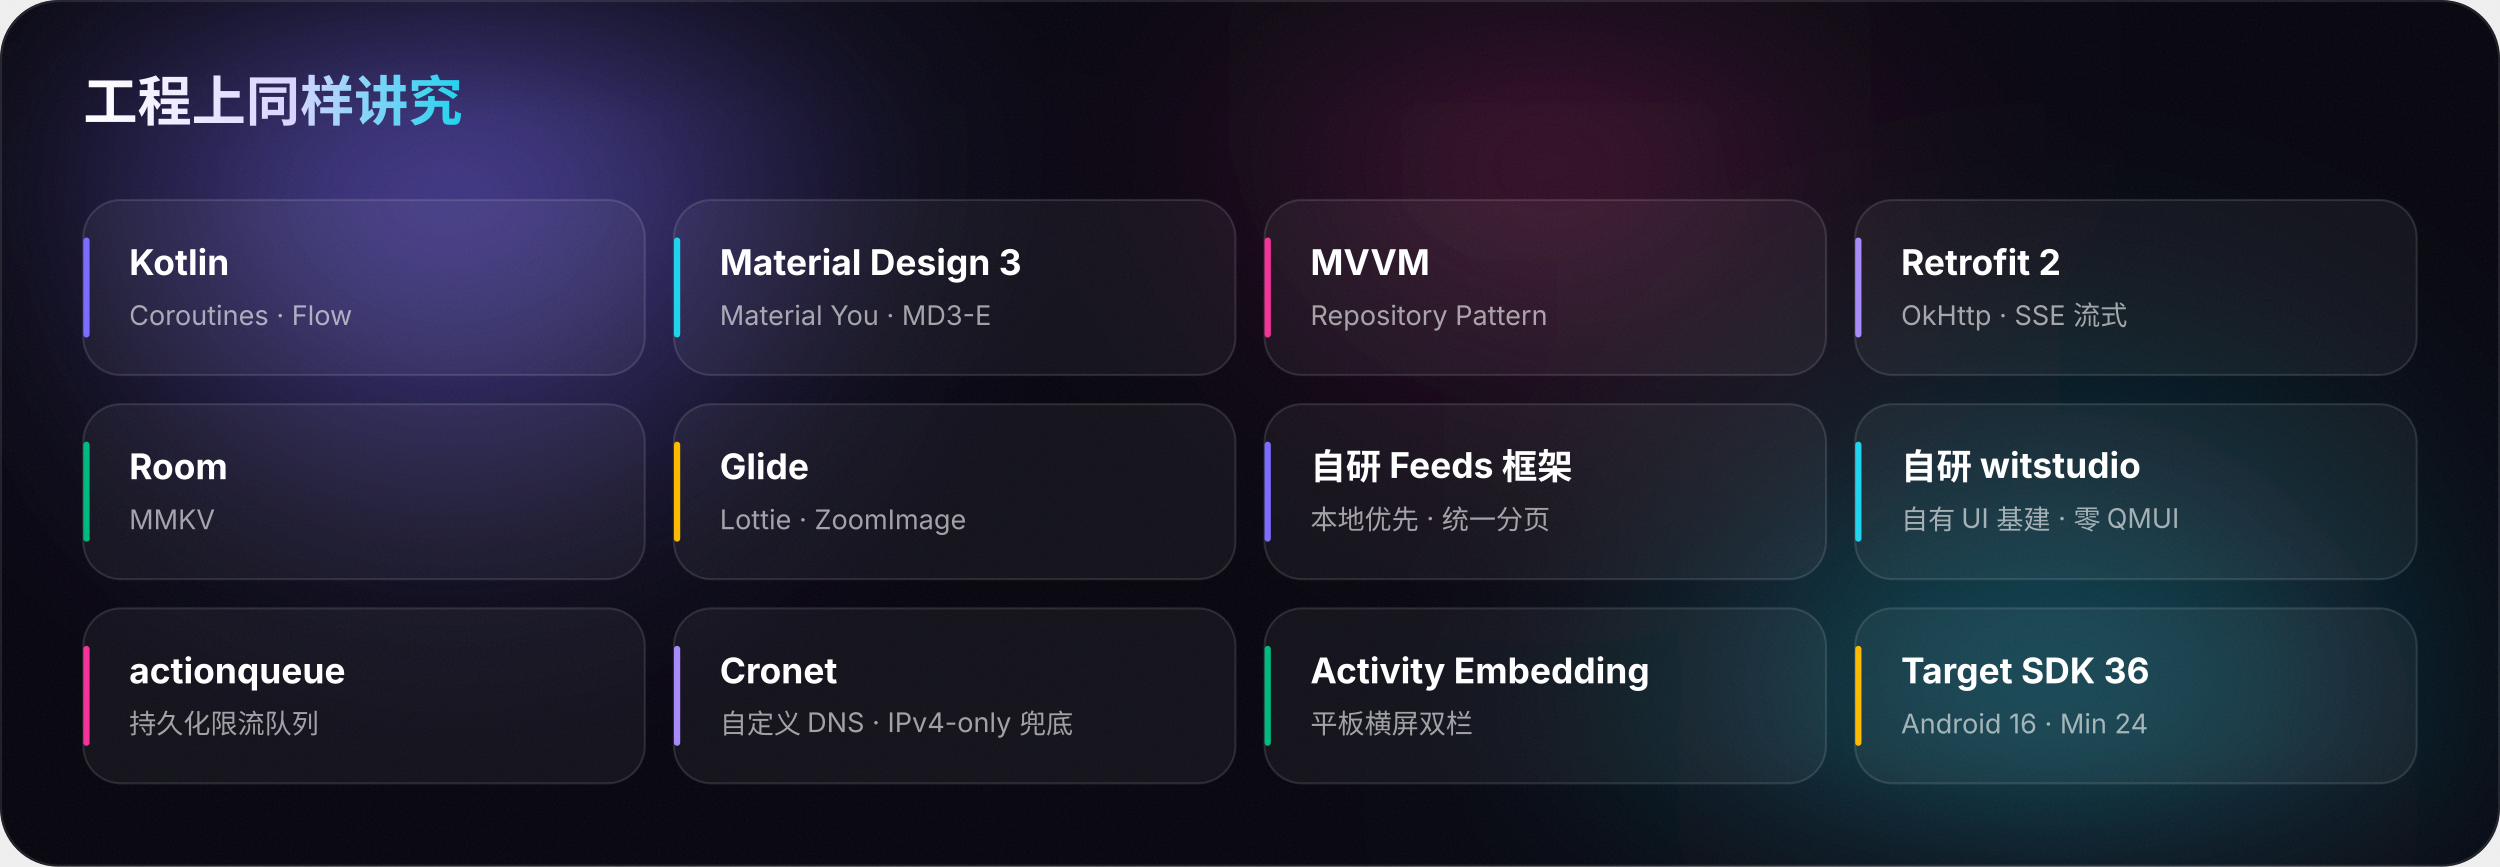
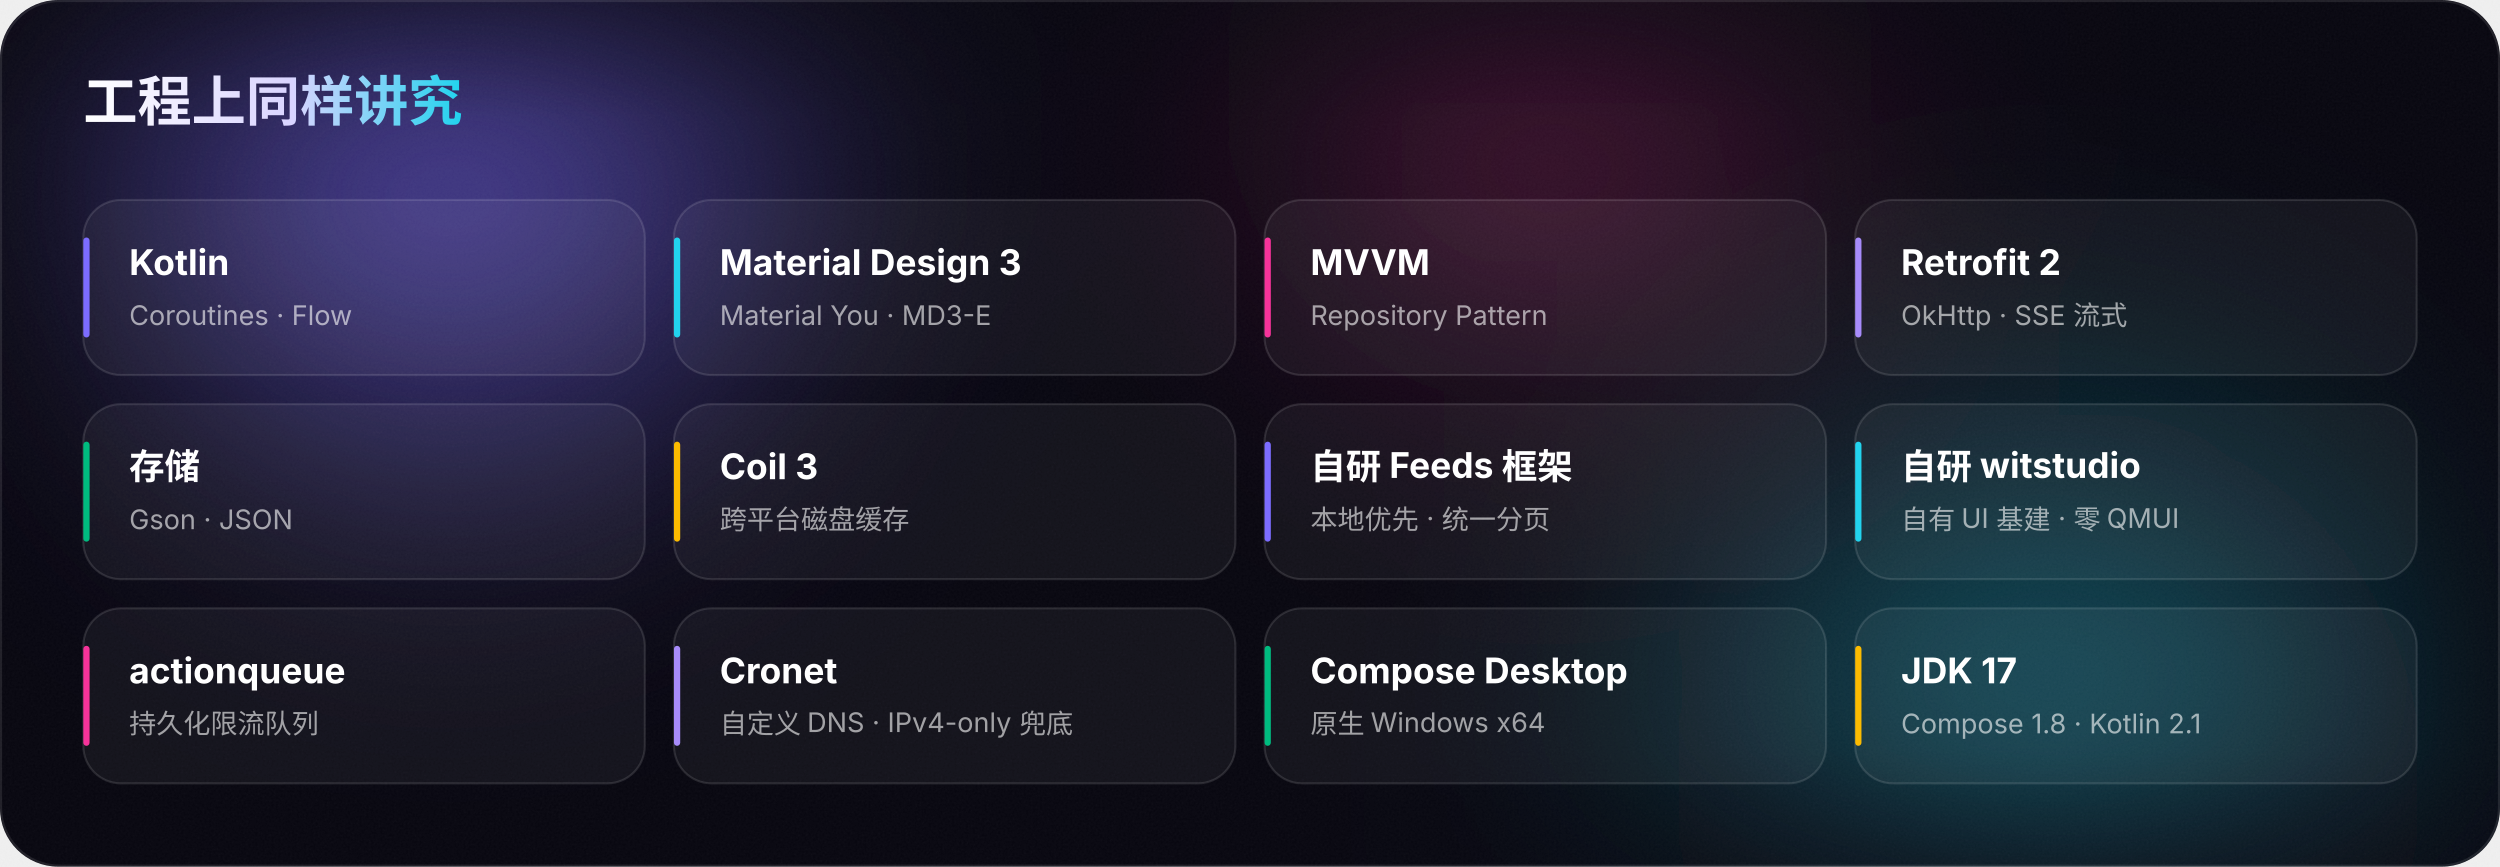
<svg xmlns="http://www.w3.org/2000/svg" width="1200" height="416" viewBox="0 0 1200 416" role="img" aria-label="工程上同样讲究">
  <defs>
    <linearGradient id="t-brand" x1="0" y1="0" x2="1" y2="1">
      <stop offset="0" stop-color="#7c6cff" />
      <stop offset="1" stop-color="#5b6ee1" />
    </linearGradient>
    <linearGradient id="t-text" x1="0" y1="0" x2="1" y2="0">
      <stop offset="0" stop-color="#ffffff" />
      <stop offset=".55" stop-color="#d9d4ff" />
      <stop offset="1" stop-color="#22d3ee" />
    </linearGradient>
    <radialGradient id="t-a1" cx=".5" cy=".5" r=".5">
      <stop offset="0" stop-color="#7c6cff" stop-opacity=".75" />
      <stop offset="1" stop-color="#7c6cff" stop-opacity="0" />
    </radialGradient>
    <radialGradient id="t-a2" cx=".5" cy=".5" r=".5">
      <stop offset="0" stop-color="#22d3ee" stop-opacity=".45" />
      <stop offset="1" stop-color="#22d3ee" stop-opacity="0" />
    </radialGradient>
    <radialGradient id="t-a3" cx=".5" cy=".5" r=".5">
      <stop offset="0" stop-color="#f6339a" stop-opacity=".35" />
      <stop offset="1" stop-color="#f6339a" stop-opacity="0" />
    </radialGradient>
    <filter id="t-blur" x="-50%" y="-50%" width="200%" height="200%">
      <feGaussianBlur stdDeviation="60" />
    </filter>
    <filter id="t-soft" x="-50%" y="-50%" width="200%" height="200%">
      <feGaussianBlur stdDeviation="22" />
    </filter>
    <filter id="t-grain" x="0" y="0" width="100%" height="100%">
      <feTurbulence type="fractalNoise" baseFrequency=".9" numOctaves="2" stitchTiles="stitch" />
      <feColorMatrix type="saturate" values="0" />
      <feComponentTransfer>
        <feFuncA type="linear" slope=".07" />
      </feComponentTransfer>
    </filter>
  </defs>
  <clipPath id="t-clip">
    <rect width="1200" height="416" rx="28" />
  </clipPath>
  <rect width="1200" height="416" rx="28" fill="#07060f" />
  <g clip-path="url(#t-clip)" filter="url(#t-blur)">
    <circle cx="216" cy="62" r="228" fill="url(#t-a1)" />
    <circle cx="983" cy="374" r="249" fill="url(#t-a2)" />
    <circle cx="744" cy="41" r="187" fill="url(#t-a3)" />
  </g>
  <rect width="1200" height="416" rx="28" filter="url(#t-grain)" opacity=".6" />
  <rect x=".5" y=".5" width="1199" height="415" rx="28" fill="none" stroke="#ffffff" stroke-opacity=".10" />
  <text x="40" y="58" font-family="Inter, Sora, -apple-system, BlinkMacSystemFont, 'Segoe UI', Roboto, 'PingFang SC', 'Hiragino Sans GB', 'Noto Sans CJK SC', 'Microsoft YaHei', system-ui, sans-serif" font-size="26" font-weight="800" fill="url(#t-text)">工程上同样讲究</text>
  <rect x="40.0" y="96" width="269.5" height="84" rx="18" fill="#ffffff" fill-opacity=".05" stroke="#ffffff" stroke-opacity=".12" />
  <rect x="40.0" y="114" width="3" height="48" rx="1.5" fill="#7c6cff" />
  <text x="62.0" y="132" font-family="Inter, Sora, -apple-system, BlinkMacSystemFont, 'Segoe UI', Roboto, 'PingFang SC', 'Hiragino Sans GB', 'Noto Sans CJK SC', 'Microsoft YaHei', system-ui, sans-serif" font-size="17" font-weight="700" fill="#ffffff">Kotlin</text>
  <text x="62.0" y="156" font-family="Inter, Sora, -apple-system, BlinkMacSystemFont, 'Segoe UI', Roboto, 'PingFang SC', 'Hiragino Sans GB', 'Noto Sans CJK SC', 'Microsoft YaHei', system-ui, sans-serif" font-size="13" fill="#ffffff" fill-opacity=".6">Coroutines · Flow</text>
  <rect x="323.5" y="96" width="269.5" height="84" rx="18" fill="#ffffff" fill-opacity=".05" stroke="#ffffff" stroke-opacity=".12" />
  <rect x="323.5" y="114" width="3" height="48" rx="1.5" fill="#22d3ee" />
  <text x="345.5" y="132" font-family="Inter, Sora, -apple-system, BlinkMacSystemFont, 'Segoe UI', Roboto, 'PingFang SC', 'Hiragino Sans GB', 'Noto Sans CJK SC', 'Microsoft YaHei', system-ui, sans-serif" font-size="17" font-weight="700" fill="#ffffff">Material Design 3</text>
  <text x="345.5" y="156" font-family="Inter, Sora, -apple-system, BlinkMacSystemFont, 'Segoe UI', Roboto, 'PingFang SC', 'Hiragino Sans GB', 'Noto Sans CJK SC', 'Microsoft YaHei', system-ui, sans-serif" font-size="13" fill="#ffffff" fill-opacity=".6">Material You · MD3-E</text>
  <rect x="607.0" y="96" width="269.5" height="84" rx="18" fill="#ffffff" fill-opacity=".05" stroke="#ffffff" stroke-opacity=".12" />
  <rect x="607.0" y="114" width="3" height="48" rx="1.5" fill="#f6339a" />
  <text x="629.0" y="132" font-family="Inter, Sora, -apple-system, BlinkMacSystemFont, 'Segoe UI', Roboto, 'PingFang SC', 'Hiragino Sans GB', 'Noto Sans CJK SC', 'Microsoft YaHei', system-ui, sans-serif" font-size="17" font-weight="700" fill="#ffffff">MVVM</text>
  <text x="629.0" y="156" font-family="Inter, Sora, -apple-system, BlinkMacSystemFont, 'Segoe UI', Roboto, 'PingFang SC', 'Hiragino Sans GB', 'Noto Sans CJK SC', 'Microsoft YaHei', system-ui, sans-serif" font-size="13" fill="#ffffff" fill-opacity=".6">Repository Pattern</text>
  <rect x="890.5" y="96" width="269.5" height="84" rx="18" fill="#ffffff" fill-opacity=".05" stroke="#ffffff" stroke-opacity=".12" />
  <rect x="890.5" y="114" width="3" height="48" rx="1.5" fill="#a78bfa" />
  <text x="912.5" y="132" font-family="Inter, Sora, -apple-system, BlinkMacSystemFont, 'Segoe UI', Roboto, 'PingFang SC', 'Hiragino Sans GB', 'Noto Sans CJK SC', 'Microsoft YaHei', system-ui, sans-serif" font-size="17" font-weight="700" fill="#ffffff">Retrofit 2</text>
  <text x="912.5" y="156" font-family="Inter, Sora, -apple-system, BlinkMacSystemFont, 'Segoe UI', Roboto, 'PingFang SC', 'Hiragino Sans GB', 'Noto Sans CJK SC', 'Microsoft YaHei', system-ui, sans-serif" font-size="13" fill="#ffffff" fill-opacity=".6">OkHttp · SSE 流式</text>
  <rect x="40.0" y="194" width="269.5" height="84" rx="18" fill="#ffffff" fill-opacity=".05" stroke="#ffffff" stroke-opacity=".12" />
  <rect x="40.0" y="212" width="3" height="48" rx="1.5" fill="#00bb7f" />
-   <text x="62.0" y="230" font-family="Inter, Sora, -apple-system, BlinkMacSystemFont, 'Segoe UI', Roboto, 'PingFang SC', 'Hiragino Sans GB', 'Noto Sans CJK SC', 'Microsoft YaHei', system-ui, sans-serif" font-size="17" font-weight="700" fill="#ffffff">Room</text>
-   <text x="62.0" y="254" font-family="Inter, Sora, -apple-system, BlinkMacSystemFont, 'Segoe UI', Roboto, 'PingFang SC', 'Hiragino Sans GB', 'Noto Sans CJK SC', 'Microsoft YaHei', system-ui, sans-serif" font-size="13" fill="#ffffff" fill-opacity=".6">MMKV</text>
+   <text x="62.0" y="230" font-family="Inter, Sora, -apple-system, BlinkMacSystemFont, 'Segoe UI', Roboto, 'PingFang SC', 'Hiragino Sans GB', 'Noto Sans CJK SC', 'Microsoft YaHei', system-ui, sans-serif" font-size="17" font-weight="700" fill="#ffffff">存储</text>
+   <text x="62.0" y="254" font-family="Inter, Sora, -apple-system, BlinkMacSystemFont, 'Segoe UI', Roboto, 'PingFang SC', 'Hiragino Sans GB', 'Noto Sans CJK SC', 'Microsoft YaHei', system-ui, sans-serif" font-size="13" fill="#ffffff" fill-opacity=".6">Gson · JSON</text>
  <rect x="323.5" y="194" width="269.5" height="84" rx="18" fill="#ffffff" fill-opacity=".05" stroke="#ffffff" stroke-opacity=".12" />
  <rect x="323.5" y="212" width="3" height="48" rx="1.5" fill="#fcbb00" />
-   <text x="345.5" y="230" font-family="Inter, Sora, -apple-system, BlinkMacSystemFont, 'Segoe UI', Roboto, 'PingFang SC', 'Hiragino Sans GB', 'Noto Sans CJK SC', 'Microsoft YaHei', system-ui, sans-serif" font-size="17" font-weight="700" fill="#ffffff">Glide</text>
-   <text x="345.5" y="254" font-family="Inter, Sora, -apple-system, BlinkMacSystemFont, 'Segoe UI', Roboto, 'PingFang SC', 'Hiragino Sans GB', 'Noto Sans CJK SC', 'Microsoft YaHei', system-ui, sans-serif" font-size="13" fill="#ffffff" fill-opacity=".6">Lottie · ZoomImage</text>
+   <text x="345.5" y="230" font-family="Inter, Sora, -apple-system, BlinkMacSystemFont, 'Segoe UI', Roboto, 'PingFang SC', 'Hiragino Sans GB', 'Noto Sans CJK SC', 'Microsoft YaHei', system-ui, sans-serif" font-size="17" font-weight="700" fill="#ffffff">Coil 3</text>
+   <text x="345.5" y="254" font-family="Inter, Sora, -apple-system, BlinkMacSystemFont, 'Segoe UI', Roboto, 'PingFang SC', 'Hiragino Sans GB', 'Noto Sans CJK SC', 'Microsoft YaHei', system-ui, sans-serif" font-size="13" fill="#ffffff" fill-opacity=".6">跨平台磁盘缓存</text>
  <rect x="607.0" y="194" width="269.5" height="84" rx="18" fill="#ffffff" fill-opacity=".05" stroke="#ffffff" stroke-opacity=".12" />
  <rect x="607.0" y="212" width="3" height="48" rx="1.5" fill="#7c6cff" />
  <text x="629.0" y="230" font-family="Inter, Sora, -apple-system, BlinkMacSystemFont, 'Segoe UI', Roboto, 'PingFang SC', 'Hiragino Sans GB', 'Noto Sans CJK SC', 'Microsoft YaHei', system-ui, sans-serif" font-size="17" font-weight="700" fill="#ffffff">自研 Feeds 框架</text>
  <text x="629.0" y="254" font-family="Inter, Sora, -apple-system, BlinkMacSystemFont, 'Segoe UI', Roboto, 'PingFang SC', 'Hiragino Sans GB', 'Noto Sans CJK SC', 'Microsoft YaHei', system-ui, sans-serif" font-size="13" fill="#ffffff" fill-opacity=".6">本地优先 · 统一分页</text>
  <rect x="890.5" y="194" width="269.5" height="84" rx="18" fill="#ffffff" fill-opacity=".05" stroke="#ffffff" stroke-opacity=".12" />
  <rect x="890.5" y="212" width="3" height="48" rx="1.5" fill="#22d3ee" />
  <text x="912.5" y="230" font-family="Inter, Sora, -apple-system, BlinkMacSystemFont, 'Segoe UI', Roboto, 'PingFang SC', 'Hiragino Sans GB', 'Noto Sans CJK SC', 'Microsoft YaHei', system-ui, sans-serif" font-size="17" font-weight="700" fill="#ffffff">自研 witstudio</text>
  <text x="912.5" y="254" font-family="Inter, Sora, -apple-system, BlinkMacSystemFont, 'Segoe UI', Roboto, 'PingFang SC', 'Hiragino Sans GB', 'Noto Sans CJK SC', 'Microsoft YaHei', system-ui, sans-serif" font-size="13" fill="#ffffff" fill-opacity=".6">自有 UI 基建 · 零 QMUI</text>
  <rect x="40.0" y="292" width="269.5" height="84" rx="18" fill="#ffffff" fill-opacity=".05" stroke="#ffffff" stroke-opacity=".12" />
  <rect x="40.0" y="310" width="3" height="48" rx="1.5" fill="#f6339a" />
  <text x="62.0" y="328" font-family="Inter, Sora, -apple-system, BlinkMacSystemFont, 'Segoe UI', Roboto, 'PingFang SC', 'Hiragino Sans GB', 'Noto Sans CJK SC', 'Microsoft YaHei', system-ui, sans-serif" font-size="17" font-weight="700" fill="#ffffff">actionqueue</text>
  <text x="62.0" y="352" font-family="Inter, Sora, -apple-system, BlinkMacSystemFont, 'Segoe UI', Roboto, 'PingFang SC', 'Hiragino Sans GB', 'Noto Sans CJK SC', 'Microsoft YaHei', system-ui, sans-serif" font-size="13" fill="#ffffff" fill-opacity=".6">持久化限流队列</text>
  <rect x="323.5" y="292" width="269.5" height="84" rx="18" fill="#ffffff" fill-opacity=".05" stroke="#ffffff" stroke-opacity=".12" />
  <rect x="323.5" y="310" width="3" height="48" rx="1.5" fill="#a78bfa" />
  <text x="345.5" y="328" font-family="Inter, Sora, -apple-system, BlinkMacSystemFont, 'Segoe UI', Roboto, 'PingFang SC', 'Hiragino Sans GB', 'Noto Sans CJK SC', 'Microsoft YaHei', system-ui, sans-serif" font-size="17" font-weight="700" fill="#ffffff">Cronet</text>
  <text x="345.5" y="352" font-family="Inter, Sora, -apple-system, BlinkMacSystemFont, 'Segoe UI', Roboto, 'PingFang SC', 'Hiragino Sans GB', 'Noto Sans CJK SC', 'Microsoft YaHei', system-ui, sans-serif" font-size="13" fill="#ffffff" fill-opacity=".6">自定义 DNS · IPv4-only 兜底</text>
  <rect x="607.0" y="292" width="269.5" height="84" rx="18" fill="#ffffff" fill-opacity=".05" stroke="#ffffff" stroke-opacity=".12" />
  <rect x="607.0" y="310" width="3" height="48" rx="1.5" fill="#00bb7f" />
-   <text x="629.0" y="328" font-family="Inter, Sora, -apple-system, BlinkMacSystemFont, 'Segoe UI', Roboto, 'PingFang SC', 'Hiragino Sans GB', 'Noto Sans CJK SC', 'Microsoft YaHei', system-ui, sans-serif" font-size="17" font-weight="700" fill="#ffffff">Activity Embedding</text>
-   <text x="629.0" y="352" font-family="Inter, Sora, -apple-system, BlinkMacSystemFont, 'Segoe UI', Roboto, 'PingFang SC', 'Hiragino Sans GB', 'Noto Sans CJK SC', 'Microsoft YaHei', system-ui, sans-serif" font-size="13" fill="#ffffff" fill-opacity=".6">平板横屏双栏</text>
+   <text x="629.0" y="328" font-family="Inter, Sora, -apple-system, BlinkMacSystemFont, 'Segoe UI', Roboto, 'PingFang SC', 'Hiragino Sans GB', 'Noto Sans CJK SC', 'Microsoft YaHei', system-ui, sans-serif" font-size="17" font-weight="700" fill="#ffffff">Compose Desktop</text>
+   <text x="629.0" y="352" font-family="Inter, Sora, -apple-system, BlinkMacSystemFont, 'Segoe UI', Roboto, 'PingFang SC', 'Hiragino Sans GB', 'Noto Sans CJK SC', 'Microsoft YaHei', system-ui, sans-serif" font-size="13" fill="#ffffff" fill-opacity=".6">原生 Windows x64</text>
  <rect x="890.5" y="292" width="269.5" height="84" rx="18" fill="#ffffff" fill-opacity=".05" stroke="#ffffff" stroke-opacity=".12" />
  <rect x="890.5" y="310" width="3" height="48" rx="1.5" fill="#fcbb00" />
-   <text x="912.5" y="328" font-family="Inter, Sora, -apple-system, BlinkMacSystemFont, 'Segoe UI', Roboto, 'PingFang SC', 'Hiragino Sans GB', 'Noto Sans CJK SC', 'Microsoft YaHei', system-ui, sans-serif" font-size="17" font-weight="700" fill="#ffffff">Target SDK 36</text>
-   <text x="912.5" y="352" font-family="Inter, Sora, -apple-system, BlinkMacSystemFont, 'Segoe UI', Roboto, 'PingFang SC', 'Hiragino Sans GB', 'Noto Sans CJK SC', 'Microsoft YaHei', system-ui, sans-serif" font-size="13" fill="#ffffff" fill-opacity=".6">Android 16 · Min 24</text>
+   <text x="912.5" y="328" font-family="Inter, Sora, -apple-system, BlinkMacSystemFont, 'Segoe UI', Roboto, 'PingFang SC', 'Hiragino Sans GB', 'Noto Sans CJK SC', 'Microsoft YaHei', system-ui, sans-serif" font-size="17" font-weight="700" fill="#ffffff">JDK 17</text>
+   <text x="912.5" y="352" font-family="Inter, Sora, -apple-system, BlinkMacSystemFont, 'Segoe UI', Roboto, 'PingFang SC', 'Hiragino Sans GB', 'Noto Sans CJK SC', 'Microsoft YaHei', system-ui, sans-serif" font-size="13" fill="#ffffff" fill-opacity=".6">Compose 1.8 · Kotlin 2.1</text>
</svg>
